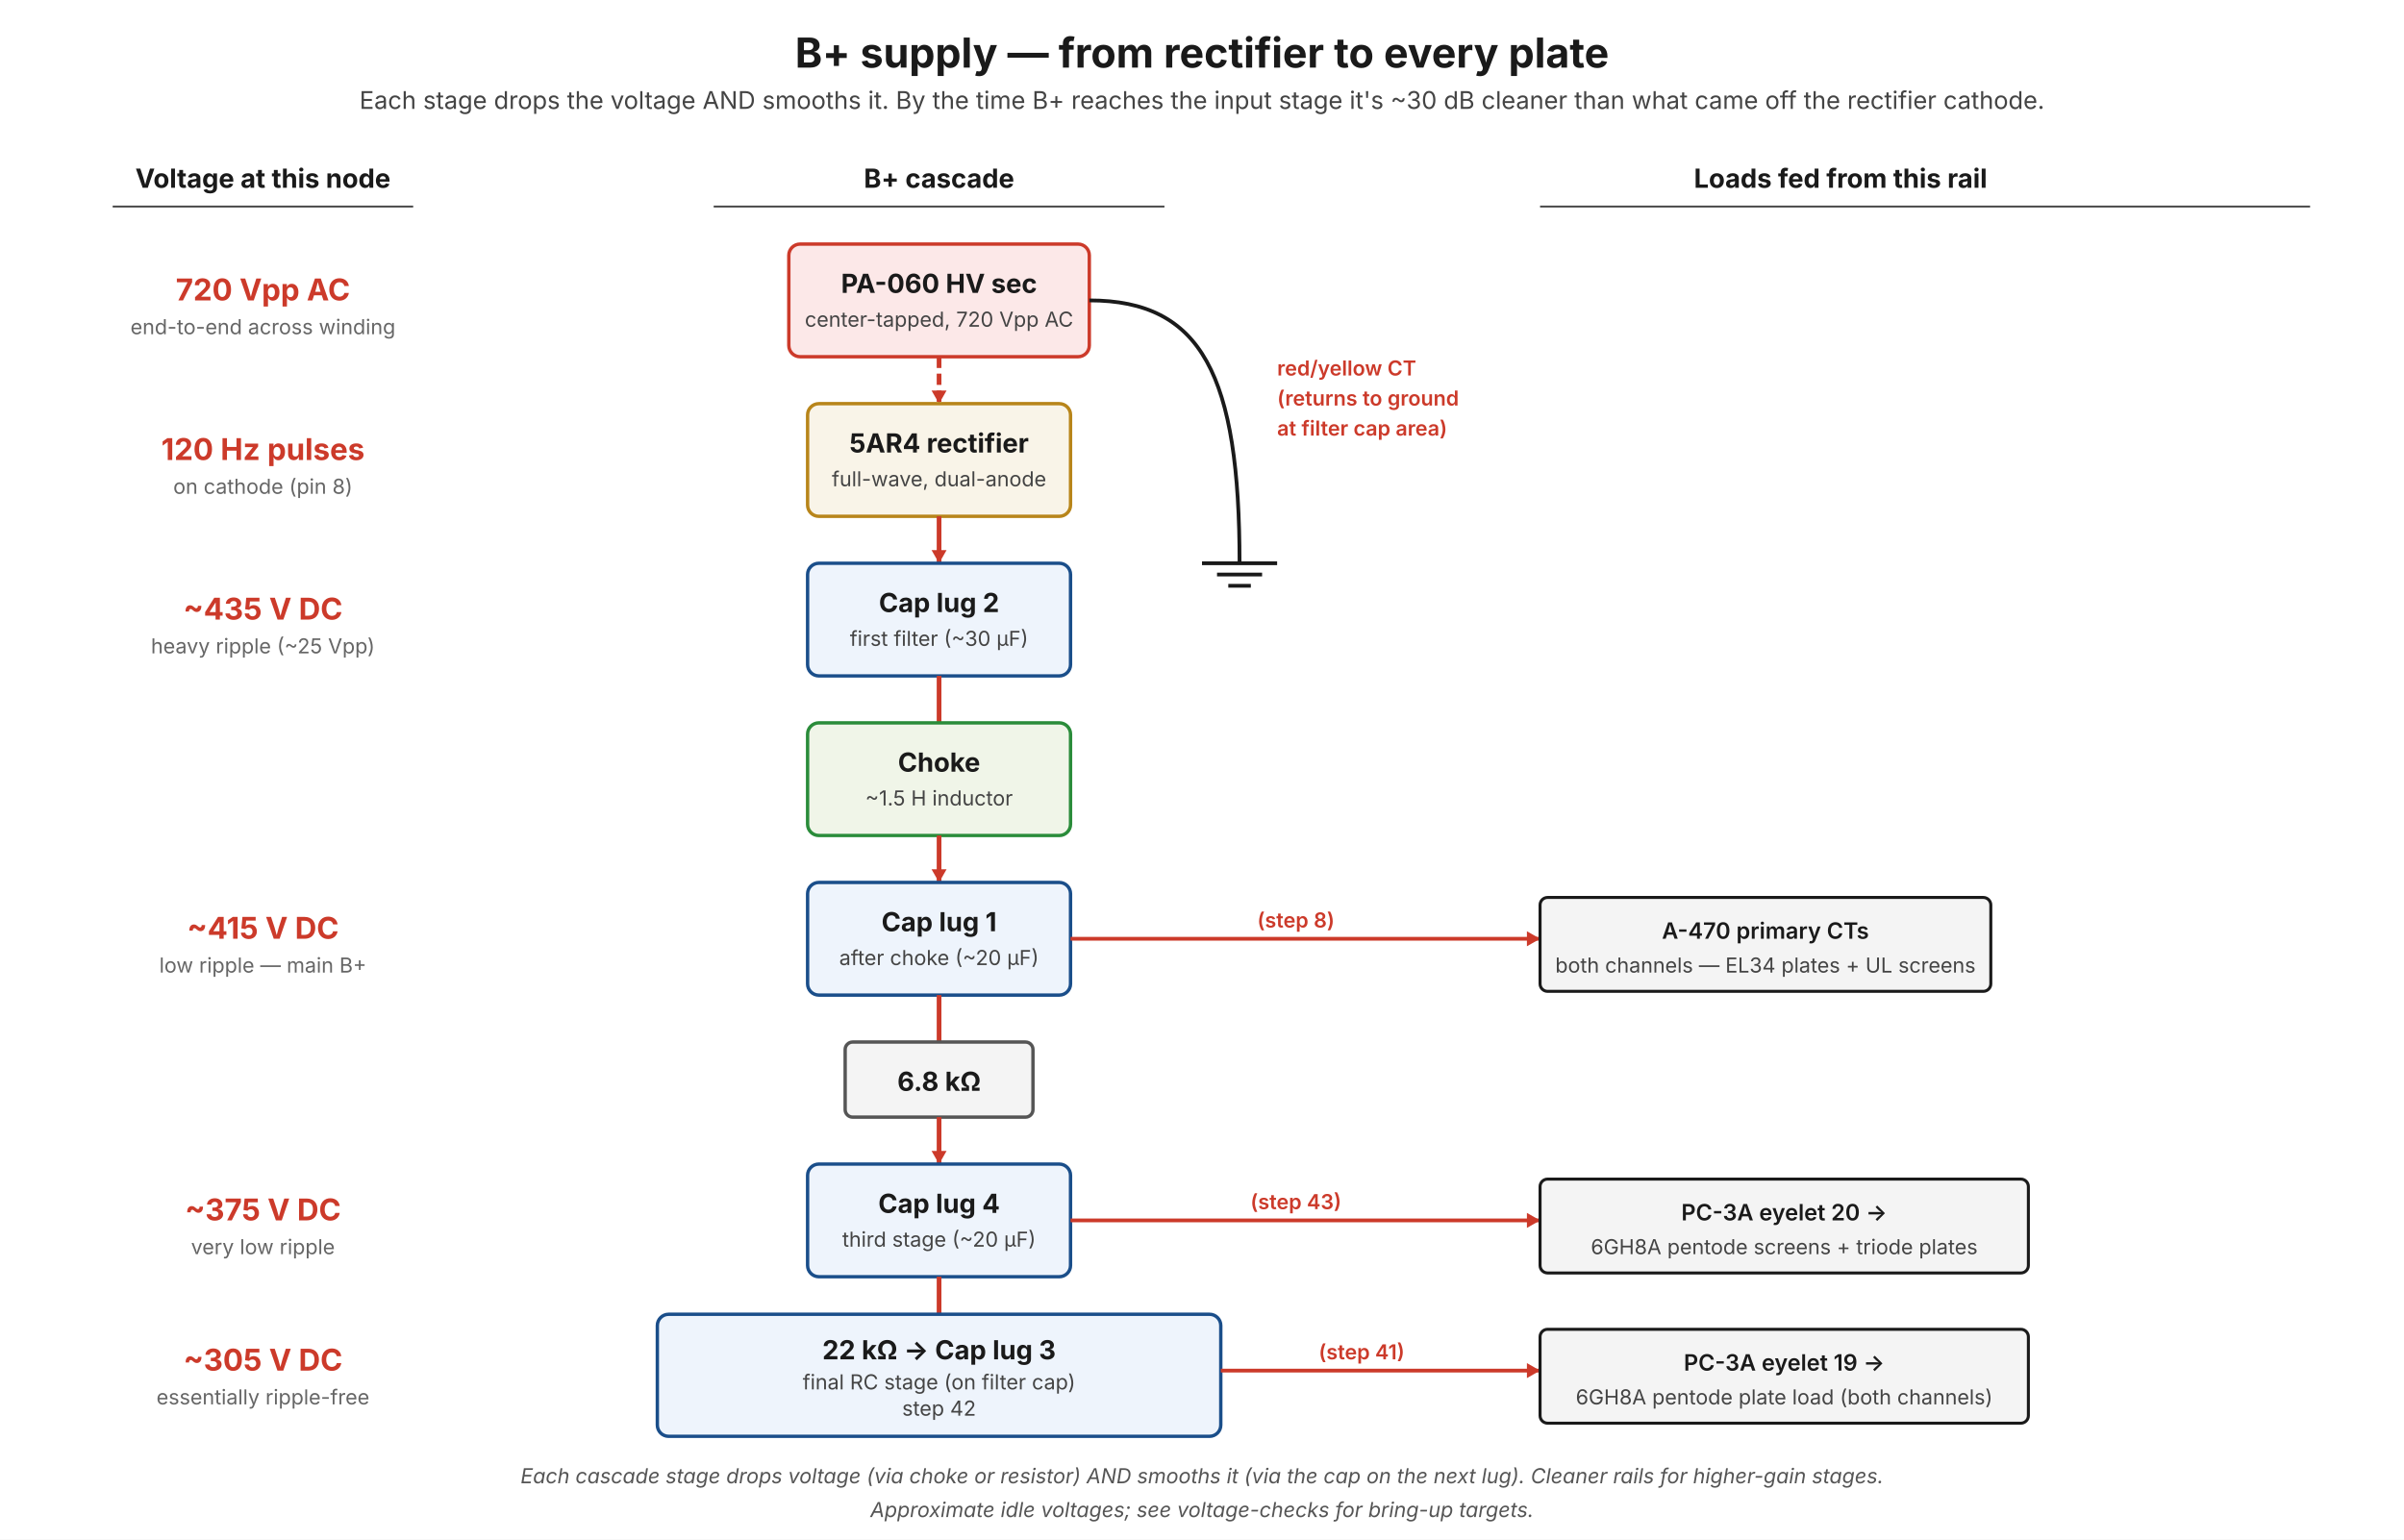
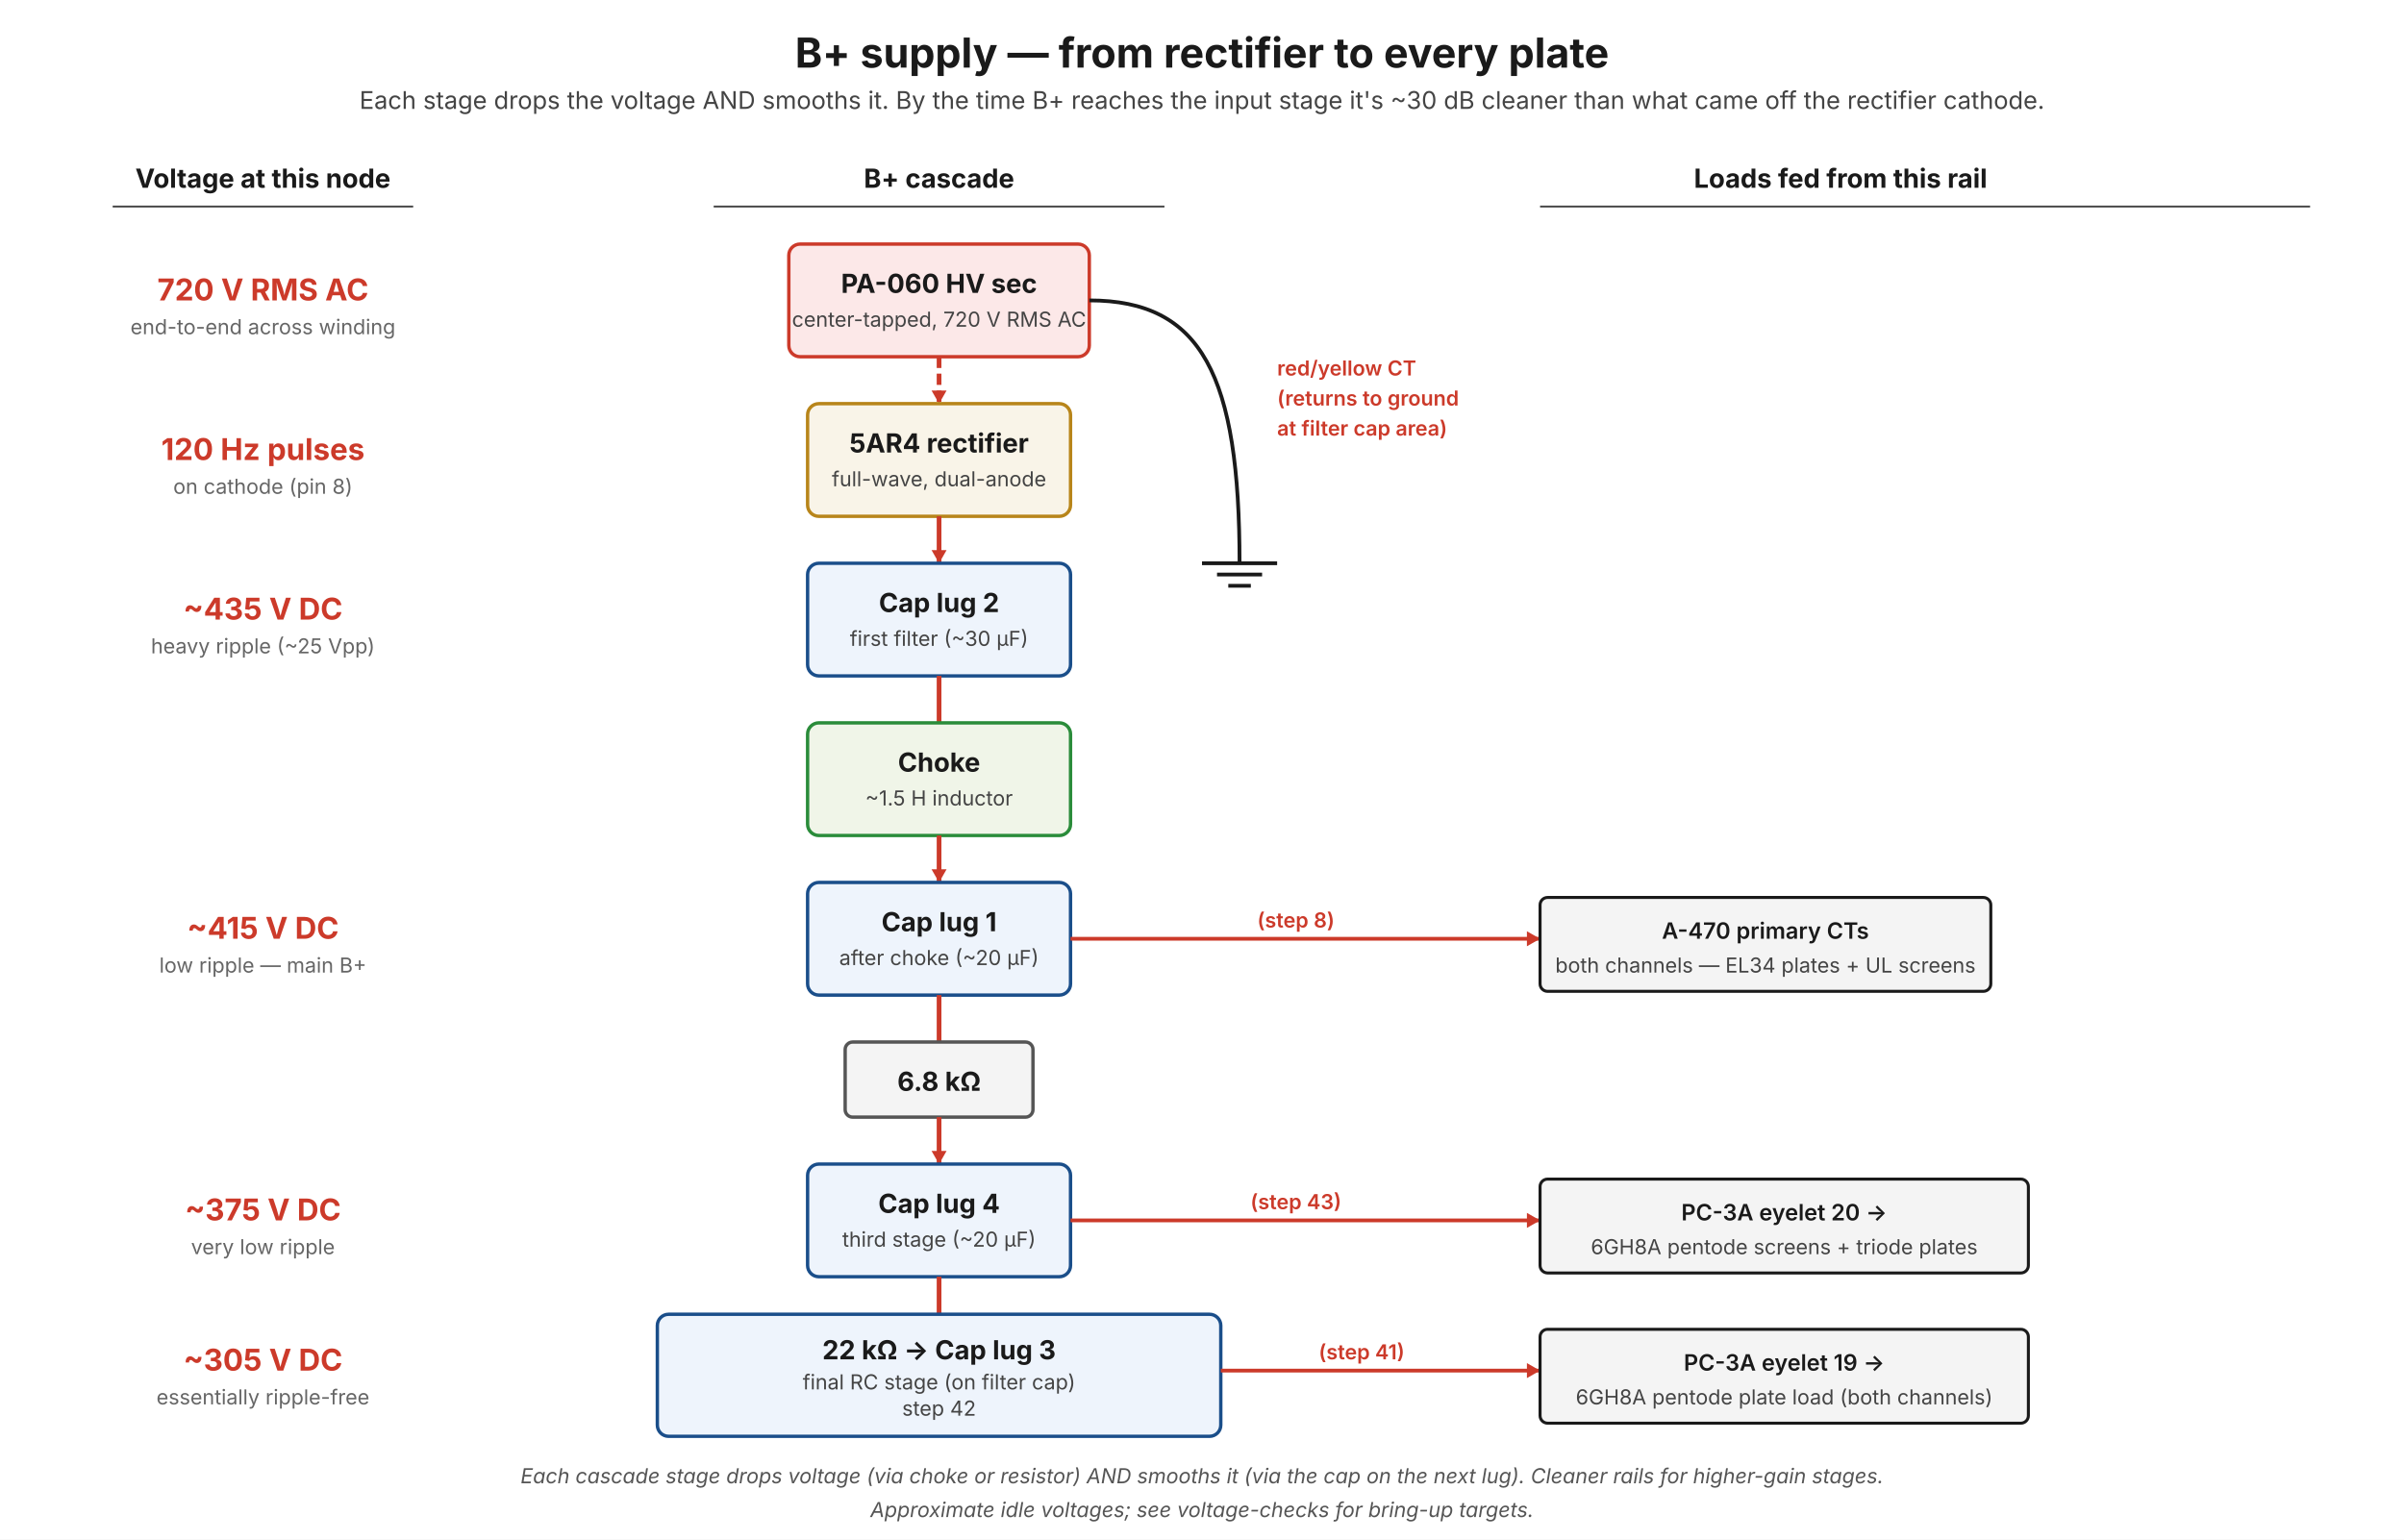
<svg xmlns="http://www.w3.org/2000/svg" viewBox="0 0 1280 820" role="img" aria-labelledby="bplus-title bplus-desc" font-family="Inter, system-ui, sans-serif">
  <style>
    .lead-group { cursor: help; }
    .lead-group:hover .stage-box { stroke-width: 2.6; }

    .header  { font-size: 22px; font-weight: 700; fill: #1a1a1a; }
    .subhead { font-size: 13px; fill: #444; }
    .footer  { font-size: 11px; font-style: italic; fill: #555; }

    .section-label { font-size: 14px; font-weight: 700; fill: #1a1a1a; }
    .stage-name    { font-size: 14px; font-weight: 700; fill: #1a1a1a; }
    .stage-sub     { font-size: 11px; fill: #444; }
    .volt-label    { font-size: 16px; font-weight: 700; fill: #cc3a2a; }
    .volt-sub      { font-size: 11px; fill: #666; }
    .load-label    { font-size: 12px; font-weight: 600; fill: #1a1a1a; }
    .load-sub      { font-size: 11px; fill: #444; }
    .branch-label  { font-size: 11px; font-weight: 600; fill: #cc3a2a; }

    .stage-source { fill: #fce8e8; stroke: #cc3a2a; stroke-width: 1.8; }
    .stage-rect   { fill: #f9f4e8; stroke: #b8851a; stroke-width: 1.8; }
    .stage-cap    { fill: #eef4fc; stroke: #1a4e8a; stroke-width: 1.8; }
    .stage-choke  { fill: #f0f5e8; stroke: #2a8c3a; stroke-width: 1.8; }
    .stage-r      { fill: #f4f4f4; stroke: #555; stroke-width: 1.8; }
    .stage-load   { fill: #f4f4f4; stroke: #1a1a1a; stroke-width: 1.6; }

    .hv-ac-wire  { stroke: #cc3a2a; stroke-width: 2.5; fill: none; stroke-dasharray: 6,3; }
    .bplus-wire  { stroke: #cc3a2a; stroke-width: 2.5; fill: none; }
    .branch-wire { stroke: #cc3a2a; stroke-width: 2.0; fill: none; stroke-dasharray: 0; }
    .ground-wire { stroke: #1a1a1a; stroke-width: 2.0; fill: none; }
  </style>
  <rect width="1280" height="820" fill="#ffffff" />
  <text class="header" x="640" y="36" text-anchor="middle">B+ supply — from rectifier to every plate</text>
  <text class="subhead" x="640" y="58" text-anchor="middle">Each stage drops the voltage AND smooths it. By the time B+ reaches the input stage it's ~30 dB cleaner than what came off the rectifier cathode.</text>
  <text class="section-label" x="140" y="100" text-anchor="middle">Voltage at this node</text>
  <text class="section-label" x="500" y="100" text-anchor="middle">B+ cascade</text>
  <text class="section-label" x="980" y="100" text-anchor="middle">Loads fed from this rail</text>
  <line x1="60" y1="110" x2="220" y2="110" stroke="#444" stroke-width="1" />
  <line x1="380" y1="110" x2="620" y2="110" stroke="#444" stroke-width="1" />
  <line x1="820" y1="110" x2="1230" y2="110" stroke="#444" stroke-width="1" />
-   <g class="lead-group" data-tooltip="PA-060 HV SECONDARY — center-tapped winding.  Two red leads at the ends of the winding, red/yellow CT in the middle. Across the full winding, ~720 Vpp AC at 60 Hz. From either red lead to the CT, ~510 Vp (~360 Vrms), shifted 180° between the two halves.  This is the only AC stage in the B+ path — everything downstream is DC after rectification.">
+   <g class="lead-group" data-tooltip="PA-060 HV SECONDARY — center-tapped winding.  Two red leads at the ends of the winding, red/yellow CT in the middle. Across the full winding, 720 V RMS AC (360-0-360) at 60 Hz. From either red lead to the CT, ~510 Vp (~360 Vrms), shifted 180° between the two halves.  This is the only AC stage in the B+ path — everything downstream is DC after rectification.">
    <rect class="stage-box stage-source" x="420" y="130" width="160" height="60" rx="6" />
    <text class="stage-name" x="500" y="156" text-anchor="middle">PA-060 HV sec</text>
-     <text class="stage-sub" x="500" y="174" text-anchor="middle">center-tapped, 720 Vpp AC</text>
+     <text class="stage-sub" x="500" y="174" text-anchor="middle">center-tapped, 720 V RMS AC</text>
  </g>
-   <text class="volt-label" x="140" y="160" text-anchor="middle">720 Vpp AC</text>
+   <text class="volt-label" x="140" y="160" text-anchor="middle">720 V RMS AC</text>
  <text class="volt-sub" x="140" y="178" text-anchor="middle">end-to-end across winding</text>
  <path class="hv-ac-wire" d="M 500 190 L 500 215" />
  <polygon points="500,215 496,208 504,208" fill="#cc3a2a" />
-   <g class="lead-group" data-tooltip="5AR4 RECTIFIER — full-wave dual-anode.  Each anode (pins 4 and 6) conducts on alternate half-cycles, taking turns 120 times per second. The cathode (pin 8) sees a positive pulse on every half-cycle: pulsating DC at 120 Hz.  Optional MOD: a 1N4007 in series with each plate provides arc-protection for the rectifier tube. See modifications/rectifier-diode-mod.">
+   <g class="lead-group" data-tooltip="5AR4 RECTIFIER — full-wave dual-anode.  Each anode (pins 4 and 6) conducts on alternate half-cycles — 60 times per second each, so together they deliver 120 pulses per second. The cathode (pin 8) sees a positive pulse on every half-cycle: pulsating DC at 120 Hz.  Optional MOD: a 1N4007 in series with each plate provides arc-protection for the rectifier tube. See modifications/rectifier-diode-mod.">
    <rect class="stage-box stage-rect" x="430" y="215" width="140" height="60" rx="6" />
    <text class="stage-name" x="500" y="241" text-anchor="middle">5AR4 rectifier</text>
    <text class="stage-sub" x="500" y="259" text-anchor="middle">full-wave, dual-anode</text>
  </g>
  <text class="volt-label" x="140" y="245" text-anchor="middle">120 Hz pulses</text>
  <text class="volt-sub" x="140" y="263" text-anchor="middle">on cathode (pin 8)</text>
  <path class="bplus-wire" d="M 500 275 L 500 300" />
  <polygon points="500,300 496,293 504,293" fill="#cc3a2a" />
-   <g class="lead-group" data-tooltip="FILTER CAP — lug 2, first stage (~30 µF).  This cap starts smoothing the pulsating DC: it absorbs current on the peak of each 120 Hz pulse and releases current between pulses. The result is DC with significant ripple (~20-30 Vpp of 120 Hz on top of the ~480 V average).  Wired in step 29: V1 pin 8 → cap lug 2.">
+   <g class="lead-group" data-tooltip="FILTER CAP — lug 2, first stage (~30 µF).  This cap starts smoothing the pulsating DC: it absorbs current on the peak of each 120 Hz pulse and releases current between pulses. The result is DC with significant ripple (~20-30 Vpp of 120 Hz on top of the ~435 V average).  Wired in step 29: V1 pin 8 → cap lug 2.">
    <rect class="stage-box stage-cap" x="430" y="300" width="140" height="60" rx="6" />
    <text class="stage-name" x="500" y="326" text-anchor="middle">Cap lug 2</text>
    <text class="stage-sub" x="500" y="344" text-anchor="middle">first filter (~30 µF)</text>
  </g>
  <text class="volt-label" x="140" y="330" text-anchor="middle">~435 V DC</text>
  <text class="volt-sub" x="140" y="348" text-anchor="middle">heavy ripple (~25 Vpp)</text>
  <path class="bplus-wire" d="M 500 360 L 500 385" />
-   <g class="lead-group" data-tooltip="CHOKE — inductor (~1.5 H, ~100 Ω DC resistance).  The choke resists rapid changes in current — together with the cap on lug 1 downstream, it forms an LC low-pass filter that removes essentially all of the 120 Hz ripple.  Some DC voltage drops across the choke's resistance (the steady current × 100 Ω ≈ 30 V drop at typical idle).">
+   <g class="lead-group" data-tooltip="CHOKE — inductor (~1.5 H, ~100 Ω DC resistance).  The choke resists rapid changes in current — together with the cap on lug 1 downstream, it forms an LC low-pass filter that removes essentially all of the 120 Hz ripple.  Some DC voltage drops across the choke's resistance (the steady current × 100 Ω ≈ 20 V drop at typical idle).">
    <rect class="stage-box stage-choke" x="430" y="385" width="140" height="60" rx="6" />
    <text class="stage-name" x="500" y="411" text-anchor="middle">Choke</text>
    <text class="stage-sub" x="500" y="429" text-anchor="middle">~1.5 H inductor</text>
  </g>
  <path class="bplus-wire" d="M 500 445 L 500 470" />
  <polygon points="500,470 496,463 504,463" fill="#cc3a2a" />
  <g class="lead-group" data-tooltip="FILTER CAP — lug 1, second stage (~20 µF).  After the choke, ripple is reduced by ~30 dB. This is the clean B+ rail that feeds the output transformer primaries — both A-470 red leads (center taps) land here in step 8.  Push-pull operation in the output stage further cancels what little ripple remains.">
    <rect class="stage-box stage-cap" x="430" y="470" width="140" height="60" rx="6" />
    <text class="stage-name" x="500" y="496" text-anchor="middle">Cap lug 1</text>
    <text class="stage-sub" x="500" y="514" text-anchor="middle">after choke (~20 µF)</text>
  </g>
  <text class="volt-label" x="140" y="500" text-anchor="middle">~415 V DC</text>
  <text class="volt-sub" x="140" y="518" text-anchor="middle">low ripple — main B+</text>
  <g class="lead-group" data-tooltip="A-470 PRIMARY CENTER TAPS — both channels feed from this single B+ node.  The red leads of both A-470 output transformers land on cap lug 1. Push-pull operation means the two halves of each primary draw equal-but-opposite AC currents, so the DC load on B+ is steady; this rejects whatever 120 Hz ripple remains.">
    <path class="branch-wire" d="M 570 500 L 820 500" />
    <polygon points="820,500 813,496 813,504" fill="#cc3a2a" />
    <rect class="stage-box stage-load" x="820" y="478" width="240" height="50" rx="4" />
    <text class="load-label" x="940" y="500" text-anchor="middle">A-470 primary CTs</text>
    <text class="load-sub" x="940" y="518" text-anchor="middle">both channels — EL34 plates + UL screens</text>
  </g>
  <text class="branch-label" x="690" y="494" text-anchor="middle">(step 8)</text>
  <path class="bplus-wire" d="M 500 530 L 500 555" />
-   <g class="lead-group" data-tooltip="6.8 kΩ DROPPING RESISTOR — between cap lug 1 and cap lug 4.  Together with the cap on lug 4, forms an RC filter that drops the voltage and smooths it further. The voltage drop across the resistor depends on the current draw of everything downstream — typically ~80 V at idle.  Wired in step 30.">
+   <g class="lead-group" data-tooltip="6.8 kΩ DROPPING RESISTOR — between cap lug 1 and cap lug 4.  Together with the cap on lug 4, forms an RC filter that drops the voltage and smooths it further. The voltage drop across the resistor depends on the current draw of everything downstream — typically ~40 V at idle.  Wired in step 30.">
    <rect class="stage-box stage-r" x="450" y="555" width="100" height="40" rx="4" />
    <text class="stage-name" x="500" y="581" text-anchor="middle">6.8 kΩ</text>
  </g>
  <path class="bplus-wire" d="M 500 595 L 500 620" />
  <polygon points="500,620 496,613 504,613" fill="#cc3a2a" />
  <g class="lead-group" data-tooltip="FILTER CAP — lug 4, third stage (~20 µF).  Output of this stage feeds the PC-3A driver board via eyelet 19. The 6GH8A TRIODE-section plate loads connect here through their plate resistors.  By now ripple is dramatically reduced — the driver stage barely sees any.">
    <rect class="stage-box stage-cap" x="430" y="620" width="140" height="60" rx="6" />
    <text class="stage-name" x="500" y="646" text-anchor="middle">Cap lug 4</text>
    <text class="stage-sub" x="500" y="664" text-anchor="middle">third stage (~20 µF)</text>
  </g>
  <text class="volt-label" x="140" y="650" text-anchor="middle">~375 V DC</text>
  <text class="volt-sub" x="140" y="668" text-anchor="middle">very low ripple</text>
  <g class="lead-group" data-tooltip="6GH8A PENTODE SCREENS + TRIODE PLATES — fed from cap lug 4 via PC-3A eyelet 20 (step 43).  The pentode screen grids get this voltage through an on-board screen-dropping resistor. The triode (cathodyne phase splitter) plate loads also feed from here. Both want a moderately clean rail at ~375 V.">
    <path class="branch-wire" d="M 570 650 L 820 650" />
    <polygon points="820,650 813,646 813,654" fill="#cc3a2a" />
    <rect class="stage-box stage-load" x="820" y="628" width="260" height="50" rx="4" />
    <text class="load-label" x="950" y="650" text-anchor="middle">PC-3A eyelet 20 →</text>
    <text class="load-sub" x="950" y="668" text-anchor="middle">6GH8A pentode screens + triode plates</text>
  </g>
  <text class="branch-label" x="690" y="644" text-anchor="middle">(step 43)</text>
  <path class="bplus-wire" d="M 500 680 L 500 700" />
  <g class="lead-group" data-tooltip="22 kΩ + CAP LUG 3 — final filter stage.  22 kΩ dropping resistor (step 42) between lug 4 and lug 3, plus the cap on lug 3, form the last RC filter. Both the resistor and the cap are mounted on the FILTER CAP CHASSIS — not on the PC-3A board.  This is the cleanest, lowest-voltage B+ rail (~305 V). Delivered to the PC-3A pentode plate-load via eyelet 19.">
    <rect class="stage-box stage-cap" x="350" y="700" width="300" height="65" rx="6" />
    <text class="stage-name" x="500" y="724" text-anchor="middle">22 kΩ → Cap lug 3</text>
    <text class="stage-sub" x="500" y="740" text-anchor="middle">final RC stage (on filter cap)</text>
    <text class="stage-sub" x="500" y="754" text-anchor="middle">step 42</text>
  </g>
  <text class="volt-label" x="140" y="730" text-anchor="middle">~305 V DC</text>
  <text class="volt-sub" x="140" y="748" text-anchor="middle">essentially ripple-free</text>
  <g class="lead-group" data-tooltip="6GH8A PENTODE PLATE LOAD — input voltage amplifier feed.  Fed from cap lug 3 via PC-3A eyelet 19 (step 41). The pentode plates are at the front of the gain chain; any 120 Hz ripple here gets multiplied by ~50× (pentode) × ~50× (triode) × push-pull gain and lands as audible hum. So this rail gets the most filtering and the lowest voltage in the cascade.">
    <path class="branch-wire" d="M 650 730 L 820 730" />
    <polygon points="820,730 813,726 813,734" fill="#cc3a2a" />
    <rect class="stage-box stage-load" x="820" y="708" width="260" height="50" rx="4" />
    <text class="load-label" x="950" y="730" text-anchor="middle">PC-3A eyelet 19 →</text>
    <text class="load-sub" x="950" y="748" text-anchor="middle">6GH8A pentode plate load (both channels)</text>
  </g>
  <text class="branch-label" x="725" y="724" text-anchor="middle">(step 41)</text>
  <g class="lead-group" data-tooltip="HV CENTER TAP — return path for both halves of the rectified AC.  The red/yellow CT lands at the filter cap ground (step 7), establishing the reference that makes B+ a 'positive' voltage relative to chassis ground. Without this, the rectifier loop wouldn't close.">
    <path class="ground-wire" d="M 580 160 C 640 160, 660 200, 660 300" />
    <text class="branch-label" x="680" y="200" fill="#1a1a1a">red/yellow CT</text>
    <text class="branch-label" x="680" y="216" fill="#1a1a1a">(returns to ground</text>
    <text class="branch-label" x="680" y="232" fill="#1a1a1a">at filter cap area)</text>
    <line x1="640" y1="300" x2="680" y2="300" stroke="#1a1a1a" stroke-width="2" />
    <line x1="648" y1="306" x2="672" y2="306" stroke="#1a1a1a" stroke-width="2" />
    <line x1="654" y1="312" x2="666" y2="312" stroke="#1a1a1a" stroke-width="2" />
  </g>
  <text class="footer" x="640" y="790" text-anchor="middle">Each cascade stage drops voltage (via choke or resistor) AND smooths it (via the cap on the next lug). Cleaner rails for higher-gain stages.</text>
  <text class="footer" x="640" y="808" text-anchor="middle">Approximate idle voltages; see voltage-checks for bring-up targets.</text>
</svg>
